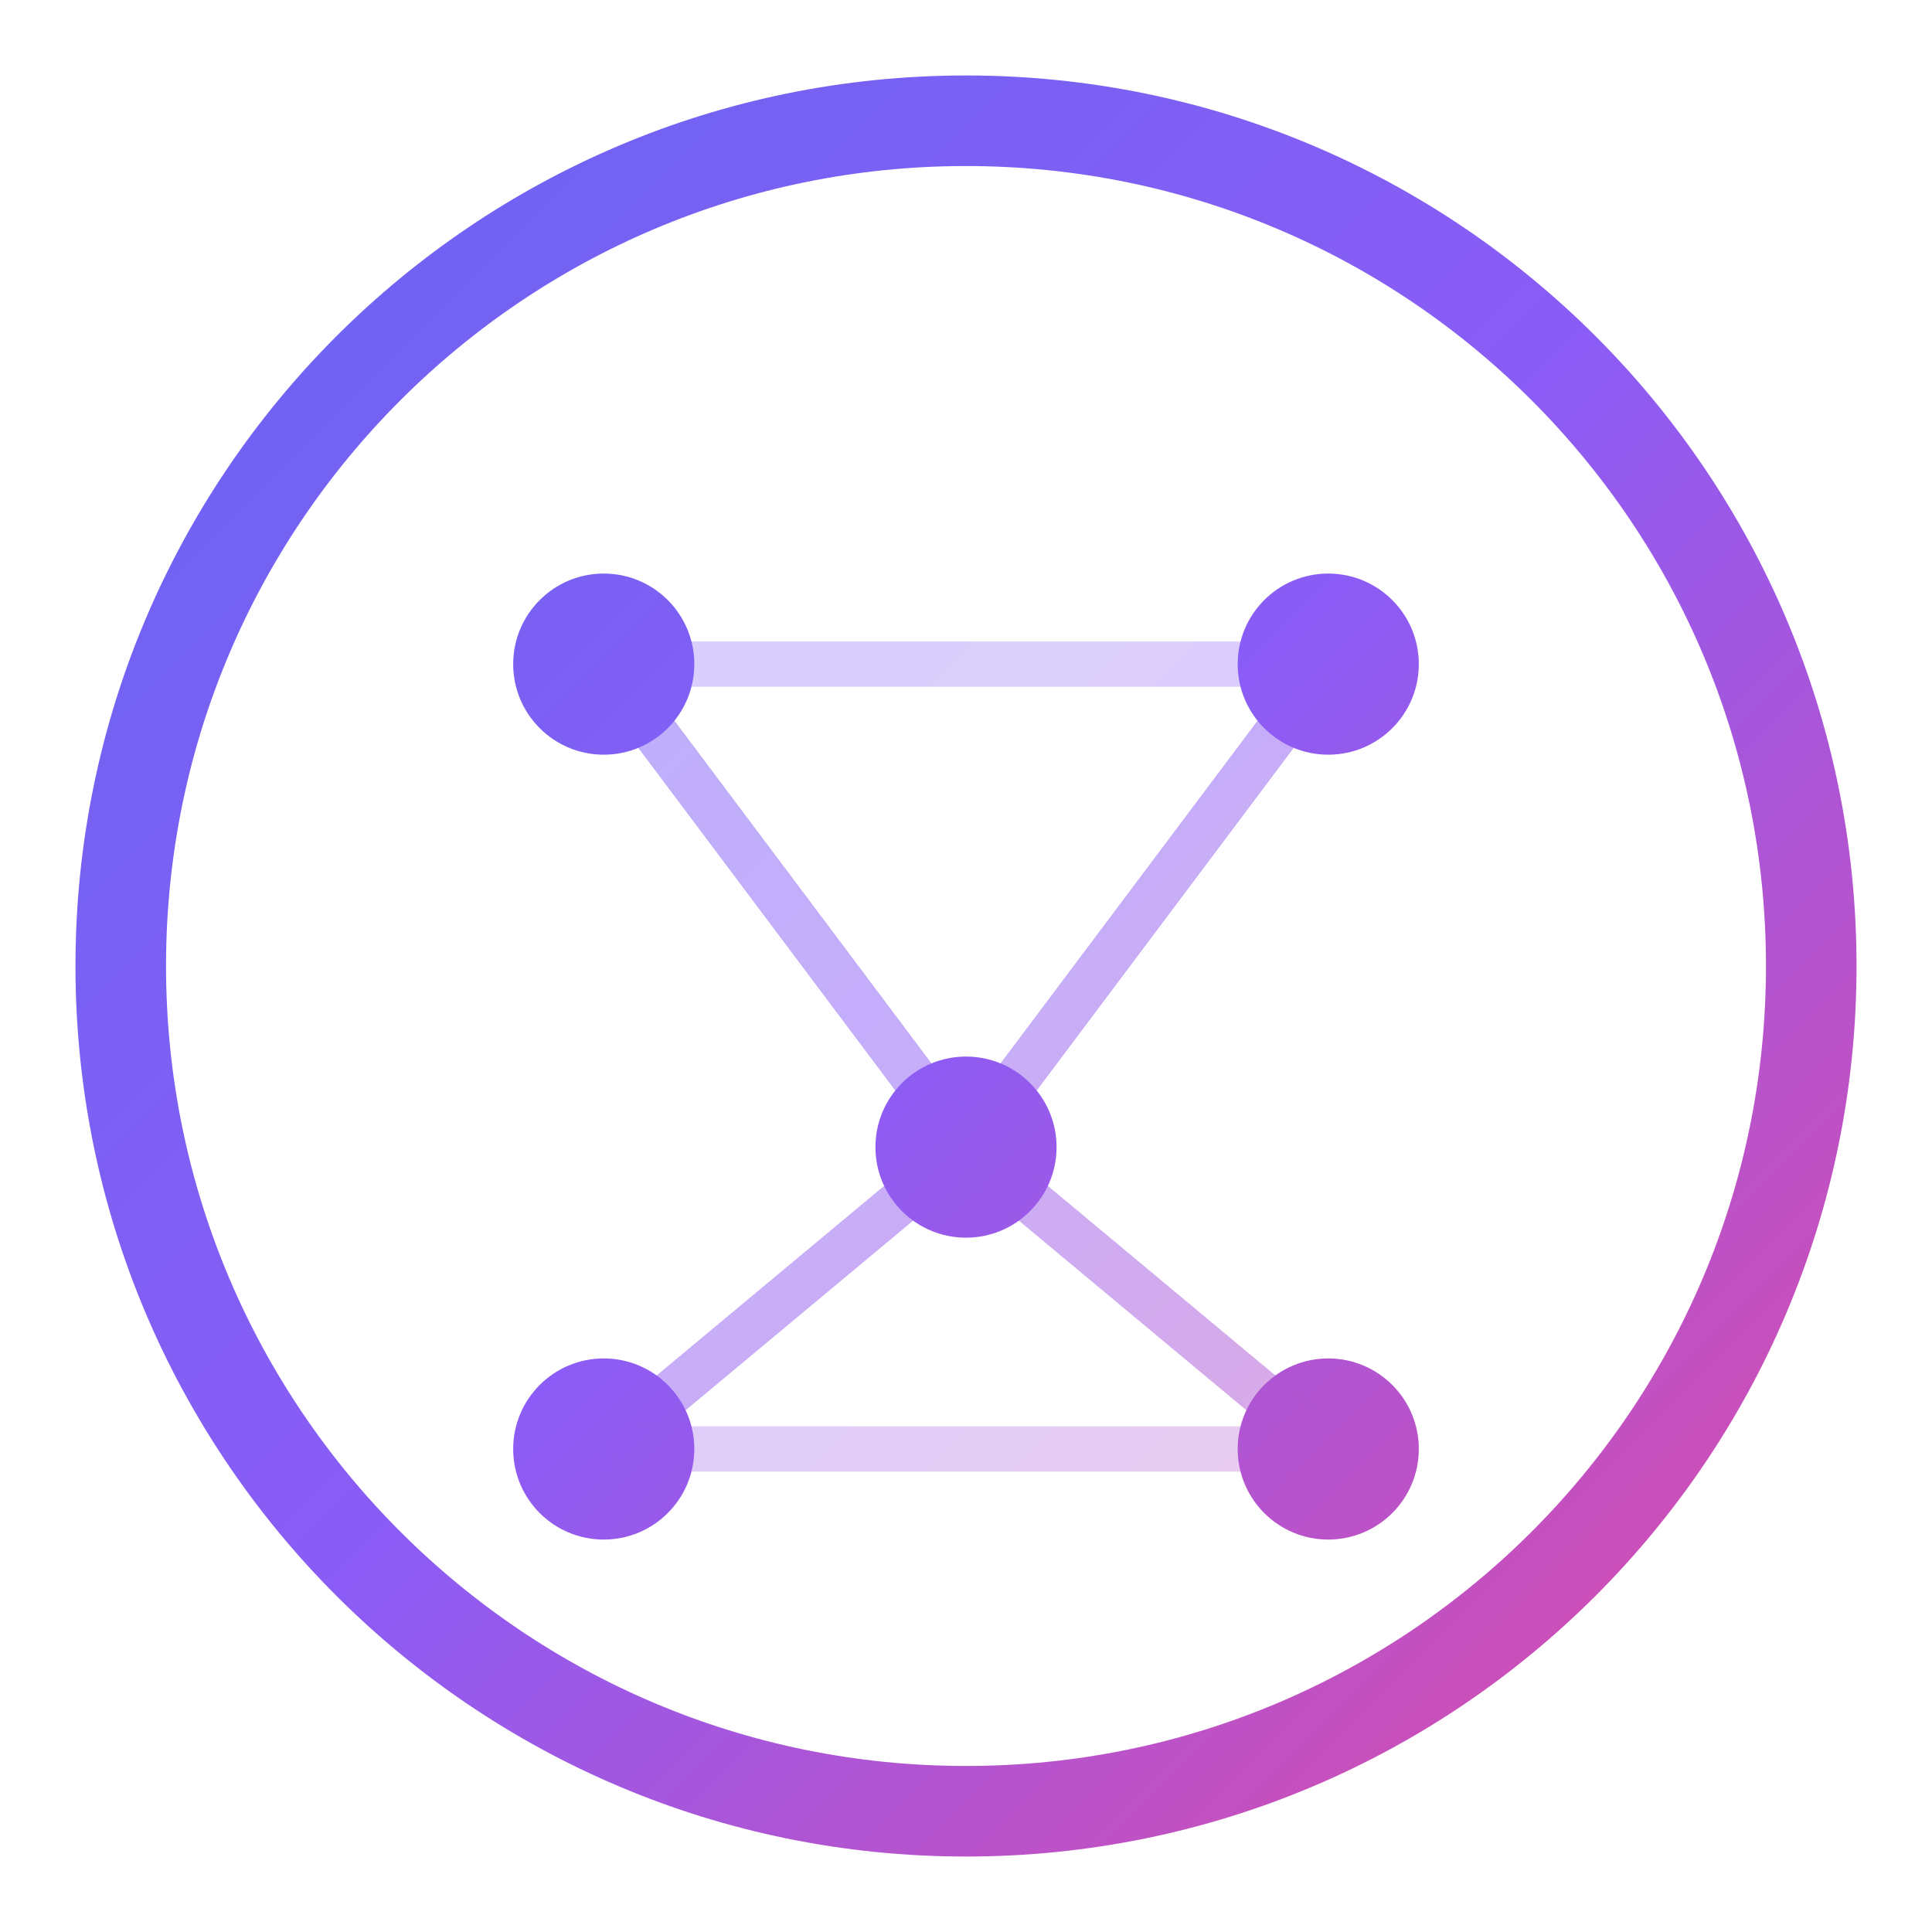
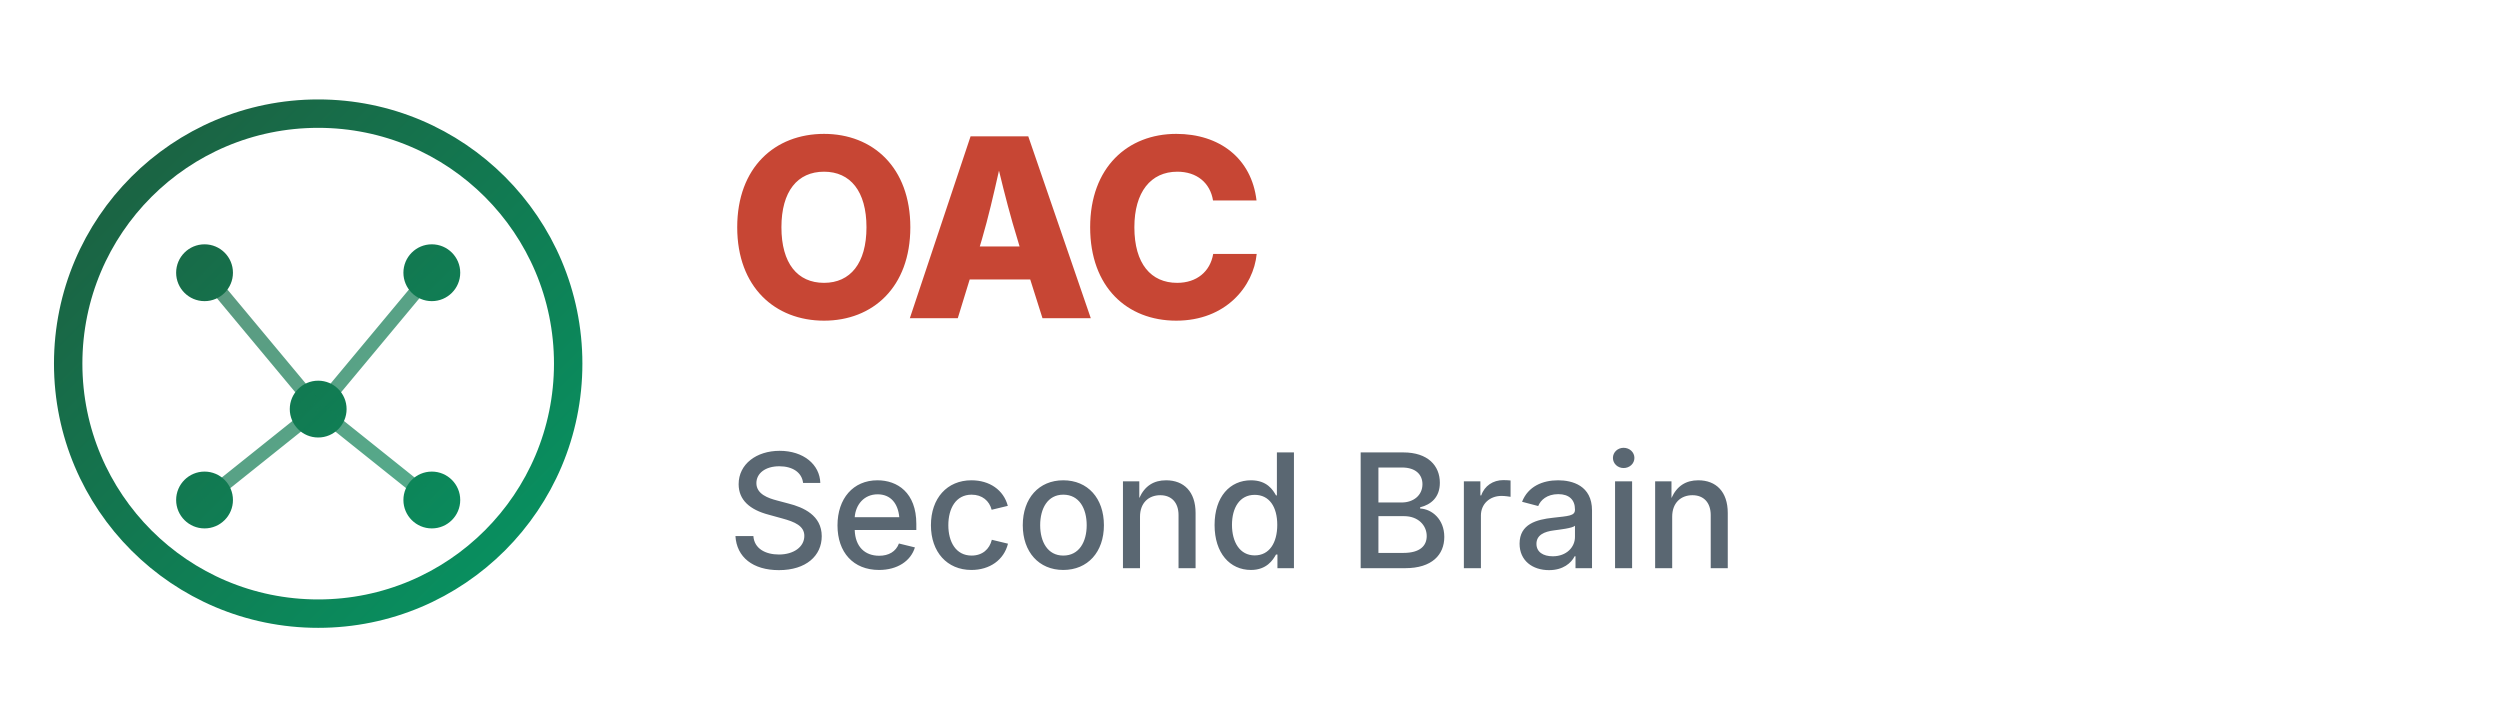
- <svg xmlns="http://www.w3.org/2000/svg" viewBox="0 0 64 64" fill="none">
+ <svg xmlns="http://www.w3.org/2000/svg" viewBox="0 0 220 64" fill="none">
  <defs>
-     <linearGradient id="g" x1="0" y1="0" x2="64" y2="64" gradientUnits="userSpaceOnUse">
-       <stop offset="0" stop-color="#6366f1" />
-       <stop offset="0.5" stop-color="#8b5cf6" />
-       <stop offset="1" stop-color="#ec4899" />
+     <linearGradient id="dot" x1="0" y1="0" x2="56" y2="56" gradientUnits="userSpaceOnUse">
+       <stop offset="0" stop-color="#1F5A3D" />
+       <stop offset="1" stop-color="#00A36C" />
    </linearGradient>
  </defs>
-   <circle cx="32" cy="32" r="28" stroke="url(#g)" stroke-width="3" fill="none" />
-   <circle cx="20" cy="22" r="3" fill="url(#g)" />
-   <circle cx="44" cy="22" r="3" fill="url(#g)" />
-   <circle cx="32" cy="38" r="3" fill="url(#g)" />
-   <circle cx="20" cy="48" r="3" fill="url(#g)" />
-   <circle cx="44" cy="48" r="3" fill="url(#g)" />
-   <line x1="20" y1="22" x2="32" y2="38" stroke="url(#g)" stroke-width="1.5" opacity="0.5" />
-   <line x1="44" y1="22" x2="32" y2="38" stroke="url(#g)" stroke-width="1.5" opacity="0.5" />
-   <line x1="32" y1="38" x2="20" y2="48" stroke="url(#g)" stroke-width="1.5" opacity="0.5" />
-   <line x1="32" y1="38" x2="44" y2="48" stroke="url(#g)" stroke-width="1.5" opacity="0.5" />
-   <line x1="20" y1="22" x2="44" y2="22" stroke="url(#g)" stroke-width="1.5" opacity="0.3" />
-   <line x1="20" y1="48" x2="44" y2="48" stroke="url(#g)" stroke-width="1.5" opacity="0.3" />
+   <g transform="translate(4 8)">
+     <circle cx="24" cy="24" r="22" stroke="url(#dot)" stroke-width="2.5" fill="none" />
+     <circle cx="14" cy="16" r="2.5" fill="url(#dot)" />
+     <circle cx="34" cy="16" r="2.5" fill="url(#dot)" />
+     <circle cx="24" cy="28" r="2.5" fill="url(#dot)" />
+     <circle cx="14" cy="36" r="2.5" fill="url(#dot)" />
+     <circle cx="34" cy="36" r="2.5" fill="url(#dot)" />
+     <line x1="14" y1="16" x2="24" y2="28" stroke="url(#dot)" stroke-width="1.2" opacity="0.7" />
+     <line x1="34" y1="16" x2="24" y2="28" stroke="url(#dot)" stroke-width="1.2" opacity="0.7" />
+     <line x1="24" y1="28" x2="14" y2="36" stroke="url(#dot)" stroke-width="1.2" opacity="0.7" />
+     <line x1="24" y1="28" x2="34" y2="36" stroke="url(#dot)" stroke-width="1.2" opacity="0.7" />
+   </g>
+   <text x="64" y="28" font-family="Inter, system-ui, sans-serif" font-size="22" font-weight="800" letter-spacing="-0.02em" fill="#C74634">OAC</text>
+   <text x="64" y="50" font-family="Inter, system-ui, sans-serif" font-size="14" font-weight="500" letter-spacing="0" fill="#5A6772">Second Brain</text>
</svg>
